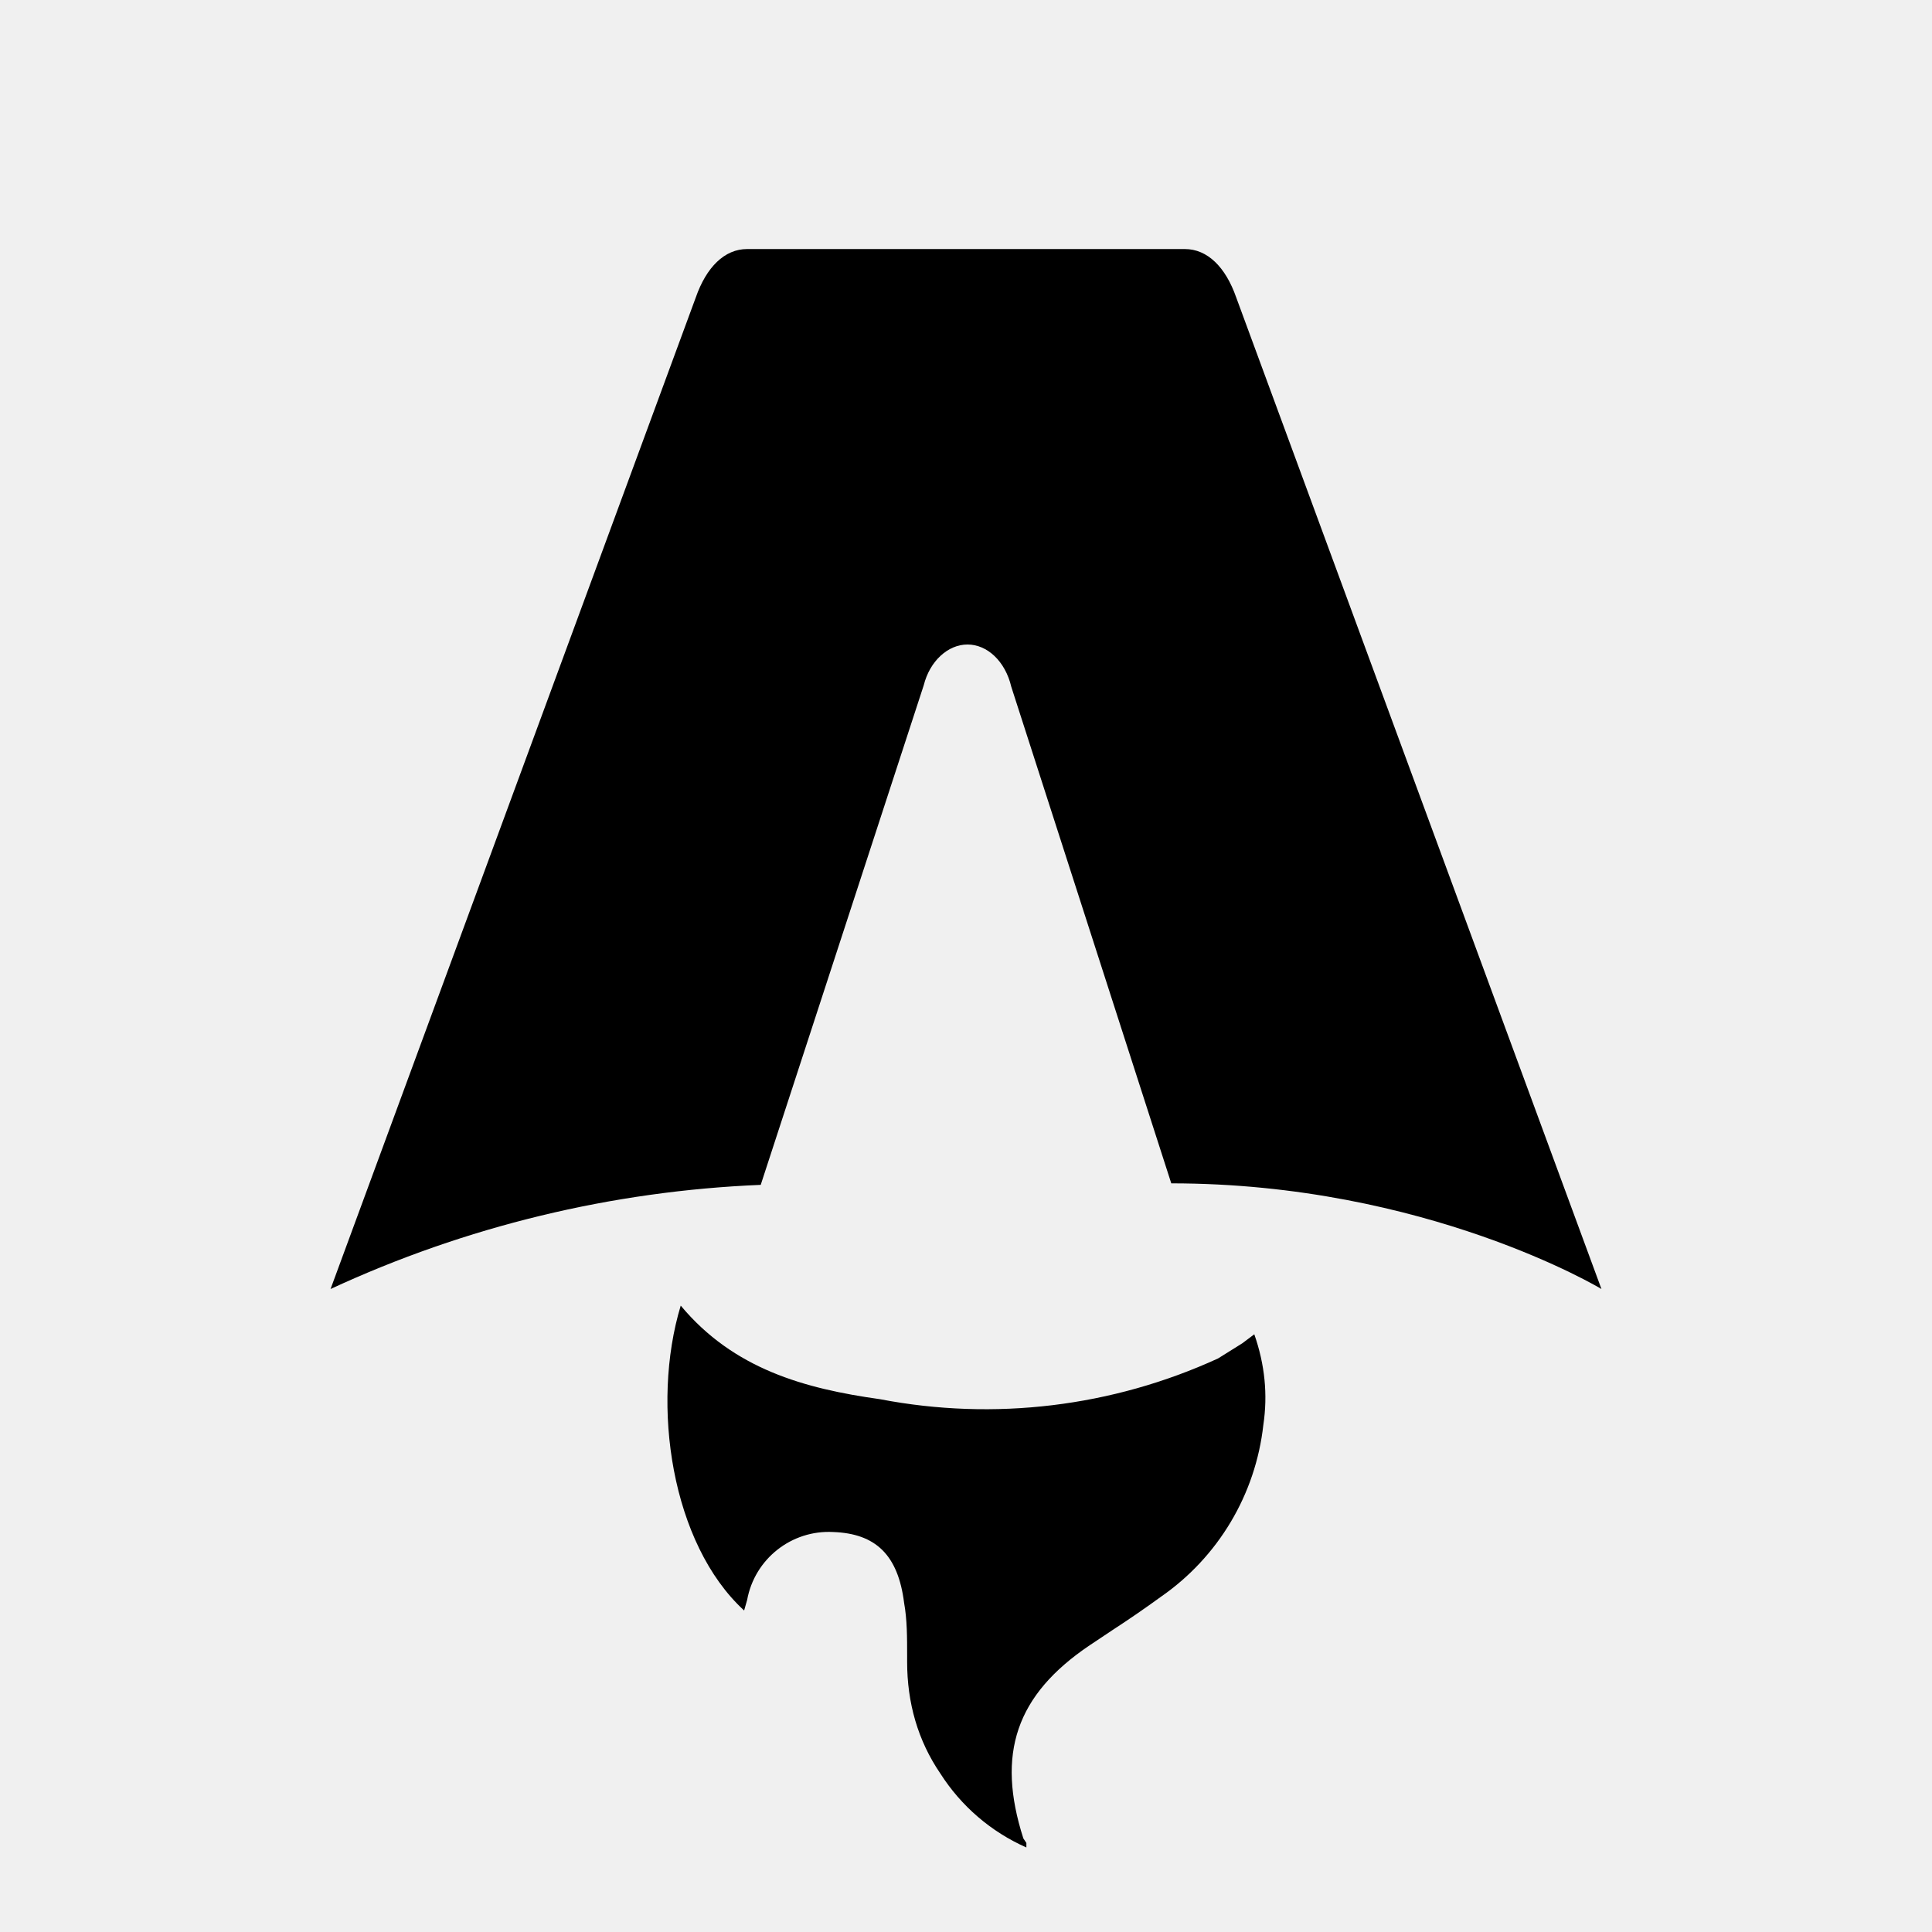
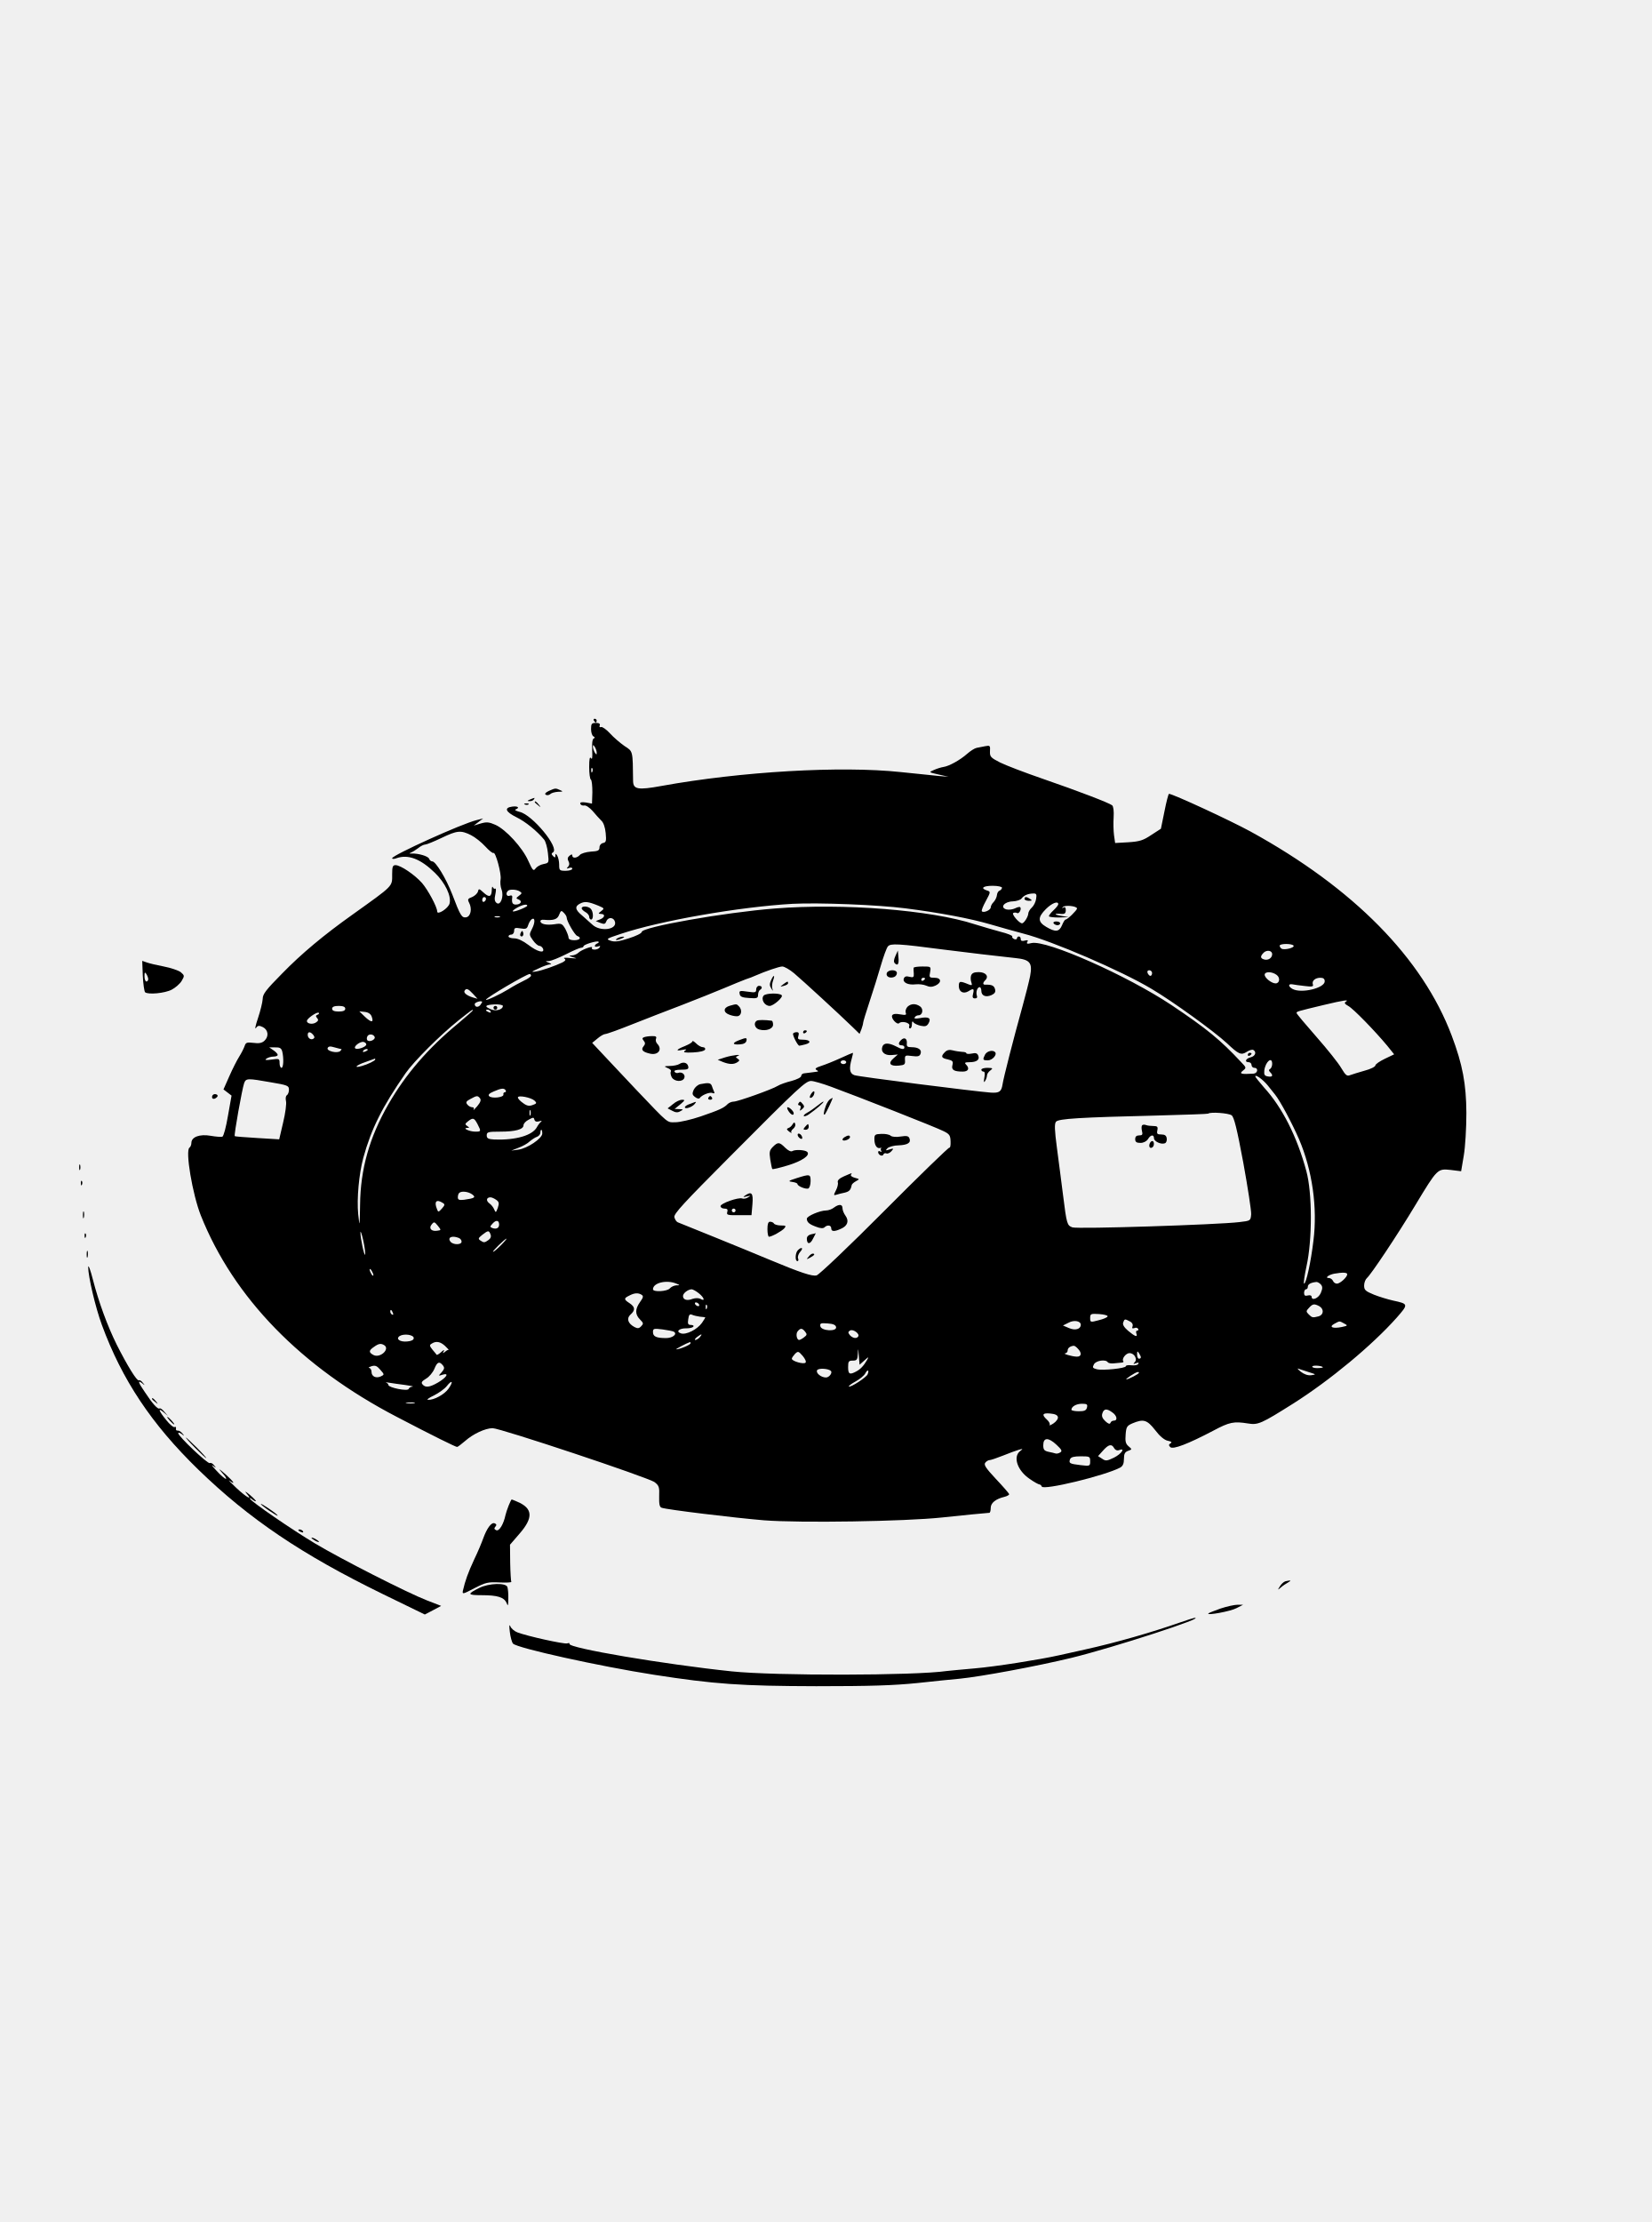
- <svg xmlns="http://www.w3.org/2000/svg" fill="none" viewBox="0 0 128 128">
-   <path d="M50.4 78.5a75.1 75.1 0 0 0-28.5 6.9l24.2-65.7c.7-2 1.9-3.2 3.4-3.2h29c1.5 0 2.7 1.2 3.4 3.2l24.2 65.7s-11.6-7-28.5-7L67 45.5c-.4-1.7-1.6-2.8-2.9-2.8-1.3 0-2.5 1.1-2.9 2.7L50.4 78.5Zm-1.1 28.2Zm-4.2-20.2c-2 6.6-.6 15.8 4.2 20.2a17.5 17.5 0 0 1 .2-.7 5.5 5.5 0 0 1 5.7-4.5c2.8.1 4.3 1.5 4.7 4.7.2 1.1.2 2.3.2 3.5v.4c0 2.7.7 5.2 2.2 7.4a13 13 0 0 0 5.7 4.9v-.3l-.2-.3c-1.8-5.6-.5-9.5 4.4-12.8l1.5-1a73 73 0 0 0 3.2-2.2 16 16 0 0 0 6.8-11.4c.3-2 .1-4-.6-6l-.8.6-1.6 1a37 37 0 0 1-22.4 2.7c-5-.7-9.7-2-13.2-6.2Z" />
-   <style>
-         path { fill: #000; }
-         @media (prefers-color-scheme: dark) {
-             path { fill: #FFF; }
-         }
-     </style>
+ <svg xmlns="http://www.w3.org/2000/svg" version="1.0" width="880pt" height="1184pt" viewBox="0 0 880 1184" preserveAspectRatio="xMidYMid meet">
+   <g transform="translate(0,1184) scale(0.1,-0.1)" fill="#000000" stroke="none">
+     <path d="M3165 8000 c3 -5 8 -10 11 -10 2 0 4 5 4 10 0 6 -5 10 -11 10 -5 0 -7 -4 -4 -10z" />
+     <path d="M3150 7955 c0 -19 6 -36 13 -39 8 -4 9 -8 1 -11 -7 -4 -10 -27 -8 -63 2 -38 0 -52 -6 -42 -7 10 -10 -4 -10 -47 0 -34 4 -64 9 -67 5 -3 8 -33 8 -67 l-2 -61 -33 6 c-23 3 -32 1 -29 -7 2 -7 12 -11 21 -9 9 2 29 -12 44 -29 15 -18 36 -41 46 -51 12 -10 21 -36 24 -67 4 -42 2 -50 -14 -53 -11 -2 -19 -12 -19 -23 0 -17 -8 -21 -47 -23 -25 -2 -52 -10 -58 -18 -15 -17 -40 -19 -40 -3 0 8 -4 8 -15 -1 -10 -8 -12 -17 -5 -30 6 -11 5 -21 -3 -29 -9 -10 -8 -11 6 -6 10 4 17 2 17 -4 0 -6 -16 -11 -35 -11 -33 0 -35 2 -35 33 0 17 -5 39 -10 47 -8 13 -10 13 -10 1 0 -12 -3 -12 -12 -3 -10 10 -10 15 -1 20 37 23 -110 201 -178 216 -19 5 -28 10 -21 13 24 9 12 19 -18 15 -45 -6 -36 -28 23 -57 47 -23 108 -72 147 -119 8 -10 17 -42 20 -71 6 -53 6 -53 -23 -59 -17 -3 -36 -14 -43 -24 -11 -15 -15 -11 -39 42 -31 70 -119 166 -175 191 -34 15 -47 16 -78 7 l-37 -11 25 19 25 19 -35 -9 c-79 -19 -449 -187 -450 -203 0 -5 10 -5 23 0 62 22 128 -3 205 -78 55 -54 88 -123 78 -163 -6 -26 -66 -64 -66 -43 0 24 -49 115 -81 152 -39 44 -114 95 -141 95 -15 0 -18 -8 -18 -48 0 -68 10 -57 -212 -216 -152 -108 -272 -208 -375 -314 -86 -87 -103 -109 -103 -135 -1 -18 -12 -63 -25 -102 -13 -38 -18 -62 -11 -53 10 14 16 15 37 5 29 -15 33 -50 8 -73 -13 -12 -30 -15 -58 -11 -35 4 -41 2 -47 -16 -4 -12 -17 -38 -29 -57 -12 -19 -36 -66 -53 -105 l-31 -70 21 -16 22 -17 -19 -107 c-10 -60 -23 -109 -30 -112 -7 -2 -35 0 -63 5 -57 10 -102 -6 -102 -38 0 -10 -5 -22 -10 -25 -24 -15 16 -249 60 -361 175 -439 535 -809 1045 -1074 193 -101 313 -160 321 -160 4 0 22 14 42 31 44 39 107 68 147 69 41 0 831 -263 864 -288 23 -18 26 -26 24 -75 -1 -42 2 -57 13 -61 26 -10 389 -54 546 -67 192 -15 752 -6 948 15 121 13 216 22 253 25 4 1 7 12 7 26 0 27 27 48 73 59 16 4 27 11 25 15 -2 5 -33 41 -71 81 -54 58 -65 75 -56 86 6 8 17 14 24 14 6 0 38 11 71 24 32 13 70 27 84 31 23 6 23 6 7 -7 -40 -30 -15 -104 50 -148 24 -17 48 -30 53 -30 4 0 10 -5 12 -11 7 -22 337 58 418 101 14 8 20 21 20 46 0 27 5 37 22 43 22 8 22 8 2 25 -15 13 -18 26 -15 62 3 41 7 47 37 60 58 24 77 19 120 -36 24 -32 49 -53 67 -57 20 -4 25 -8 15 -14 -10 -6 -10 -11 -1 -20 14 -14 95 17 230 88 86 46 109 50 184 38 54 -9 71 -1 241 106 196 124 420 310 551 457 64 73 64 74 -19 92 -27 6 -73 20 -101 31 -46 19 -53 25 -53 49 0 15 7 33 15 40 22 19 161 227 259 390 117 194 117 193 187 186 l56 -7 14 83 c8 46 14 148 14 228 -1 154 -20 257 -78 411 -156 414 -524 787 -1072 1088 -110 60 -415 201 -435 201 -3 0 -14 -42 -24 -93 l-19 -93 -51 -33 c-43 -29 -62 -35 -122 -39 l-71 -4 -6 42 c-3 23 -4 66 -2 95 2 33 -1 58 -8 64 -17 13 -175 74 -372 142 -93 32 -195 71 -225 86 -51 26 -55 31 -54 60 2 30 0 32 -25 27 -14 -3 -35 -7 -46 -9 -11 -2 -34 -17 -51 -32 -36 -32 -96 -66 -127 -70 -12 -2 -35 -9 -50 -16 -28 -12 -28 -12 25 -24 l53 -12 -50 4 c-27 3 -120 12 -205 21 -318 34 -851 3 -1275 -74 -126 -23 -150 -18 -151 26 -2 165 0 157 -46 187 -23 16 -58 46 -77 67 -19 21 -41 36 -47 34 -8 -3 -11 1 -8 8 4 9 -3 14 -20 14 -23 0 -26 -5 -26 -33z m30 -125 c0 -13 -1 -13 -10 0 -5 8 -10 22 -10 30 0 13 1 13 10 0 5 -8 10 -22 10 -30z m-23 -102 c-3 -8 -6 -5 -6 6 -1 11 2 17 5 13 3 -3 4 -12 1 -19z m-647 -338 c22 -11 56 -38 76 -60 20 -22 40 -38 44 -35 11 7 43 -111 38 -140 -3 -15 -1 -40 5 -55 14 -37 -6 -89 -27 -71 -10 8 -12 21 -6 46 4 19 4 33 0 30 -5 -3 -11 1 -13 7 -3 7 -6 1 -6 -14 -1 -37 -14 -42 -44 -14 -24 22 -26 22 -30 5 -3 -10 -17 -23 -31 -29 -23 -8 -25 -13 -16 -30 17 -32 9 -74 -16 -78 -23 -3 -30 7 -74 123 -33 85 -88 175 -106 175 -7 0 -14 6 -17 14 -5 14 -57 29 -92 28 -14 -1 -16 0 -5 5 8 3 26 14 39 24 13 11 30 19 38 19 7 0 46 16 86 35 83 40 103 42 157 15z m2830 -280 c0 -6 -6 -13 -13 -16 -7 -2 -13 -13 -14 -24 -1 -11 -9 -27 -17 -36 -9 -8 -16 -22 -16 -29 0 -14 -37 -31 -47 -21 -4 3 6 28 21 55 26 48 26 50 6 56 -37 12 -21 25 30 25 28 0 50 -5 50 -10z m-2570 -20 c13 -8 12 -11 -4 -23 -17 -13 -17 -14 -2 -20 22 -9 11 -27 -15 -27 -18 0 -23 10 -19 39 1 9 -4 12 -14 8 -16 -6 -23 13 -9 26 9 10 46 8 63 -3z m2752 -39 c-2 -17 -13 -38 -23 -47 -10 -9 -19 -24 -19 -33 -1 -17 -23 -51 -33 -51 -15 0 -57 49 -47 55 5 3 15 3 20 0 11 -7 26 22 17 31 -3 3 -15 0 -27 -6 -12 -6 -33 -9 -46 -6 -37 10 -12 42 34 43 20 1 41 8 46 15 13 17 33 26 62 27 17 1 20 -4 16 -28z m-2932 0 c0 -6 -4 -13 -10 -16 -5 -3 -10 1 -10 9 0 9 5 16 10 16 6 0 10 -4 10 -9z m599 -37 c33 -14 33 -15 15 -29 -17 -13 -17 -14 -1 -15 24 0 21 -19 -5 -29 l-23 -9 25 -10 c21 -8 26 -6 32 10 10 24 41 20 46 -6 8 -41 -81 -51 -121 -13 -13 12 -38 34 -55 49 -38 31 -40 49 -9 64 24 12 42 10 96 -12z m1636 -14 c187 -24 345 -54 455 -86 47 -14 126 -36 175 -49 152 -39 519 -197 680 -293 114 -67 336 -228 404 -291 62 -59 76 -65 105 -46 14 9 30 14 36 10 18 -11 10 -33 -15 -39 -27 -7 -34 -26 -10 -26 8 0 15 -7 15 -15 0 -8 7 -15 15 -15 23 0 18 -30 -5 -31 -65 -4 -78 -1 -56 16 19 15 19 16 -10 46 -110 118 -182 177 -370 303 -237 158 -666 348 -746 331 -23 -6 -29 -4 -23 6 6 9 2 11 -13 7 -15 -4 -22 -2 -22 8 0 8 -4 14 -10 14 -5 0 -10 -4 -10 -10 0 -5 -7 -7 -15 -4 -8 4 -13 10 -10 14 3 4 -26 16 -63 25 -37 10 -98 28 -137 40 -233 76 -700 113 -1066 84 -268 -21 -709 -99 -709 -125 0 -7 -31 -22 -69 -34 -52 -17 -75 -20 -96 -13 -27 9 -24 11 51 36 211 71 636 145 919 161 139 7 453 -5 600 -24z m815 22 c0 -5 -11 -19 -25 -32 -14 -13 -25 -27 -25 -32 0 -4 24 -7 53 -7 l52 2 -40 7 c-40 7 -39 14 3 10 16 -1 22 4 22 20 0 14 -4 19 -12 14 -9 -5 -10 -4 -3 3 11 12 75 5 75 -8 0 -9 -51 -59 -61 -59 -4 0 -12 -13 -19 -30 -15 -36 -35 -38 -84 -9 -46 27 -46 51 -2 95 32 32 66 45 66 26z m-2830 -8 c0 -7 -71 -36 -77 -30 -3 2 8 11 24 20 29 16 53 20 53 10z m210 -63 c0 -19 43 -93 56 -98 25 -9 15 -23 -16 -23 -19 0 -30 5 -30 14 0 8 -8 28 -17 46 -17 29 -21 31 -59 25 -43 -6 -74 1 -74 17 0 5 8 8 18 7 52 -5 73 2 82 27 9 23 12 24 25 10 8 -8 15 -19 15 -25z m-357 2 c-7 -2 -19 -2 -25 0 -7 3 -2 5 12 5 14 0 19 -2 13 -5z m172 -63 c-15 -29 -15 -32 5 -60 12 -17 27 -30 35 -30 7 0 15 -7 19 -15 10 -27 -30 -17 -78 20 -29 22 -57 35 -76 35 -17 0 -30 5 -30 10 0 6 7 10 15 10 8 0 15 9 15 19 0 17 5 19 34 14 29 -5 35 -2 41 18 4 13 13 27 19 31 18 12 19 -18 1 -52z m348 -77 c-7 -3 -13 -9 -13 -14 0 -4 7 -5 17 -2 11 4 14 3 9 -5 -4 -7 -16 -12 -27 -12 -11 0 -18 4 -14 10 8 13 -57 -11 -73 -27 -7 -7 -23 -14 -35 -14 -17 -1 -16 -3 8 -10 24 -7 21 -7 -15 -4 -26 3 -40 2 -32 -3 9 -6 6 -11 -10 -20 -37 -18 -110 -44 -143 -49 -26 -4 -24 -1 14 16 24 12 51 21 60 22 12 0 12 2 -4 9 -20 8 -20 9 1 9 12 1 52 17 90 36 37 19 74 35 81 35 7 0 13 4 13 8 0 9 72 31 80 24 3 -3 -1 -7 -7 -9z m1847 -33 c143 -18 270 -33 381 -45 79 -8 92 -25 79 -96 -6 -30 -24 -101 -40 -159 -50 -180 -102 -384 -107 -418 -6 -39 -17 -47 -63 -44 -82 6 -707 85 -727 93 -25 9 -29 34 -14 87 5 17 8 32 6 32 -2 0 -32 -13 -67 -29 -35 -16 -80 -34 -102 -41 -28 -9 -35 -15 -25 -21 12 -7 11 -9 -1 -10 -8 -1 -22 -3 -30 -4 -8 -1 -23 -3 -32 -4 -10 0 -18 -7 -18 -14 0 -8 -23 -19 -52 -27 -29 -7 -62 -19 -73 -26 -28 -18 -213 -84 -235 -84 -10 0 -25 -6 -32 -13 -20 -21 -45 -32 -144 -66 -50 -17 -111 -31 -134 -31 -47 0 -31 -14 -211 175 -47 50 -118 126 -159 169 l-74 79 28 23 c15 13 34 24 41 24 8 0 72 23 142 51 71 28 191 75 268 104 77 30 178 70 225 90 47 20 99 41 115 47 17 5 39 14 50 19 55 24 128 49 144 49 11 0 39 -16 63 -36 44 -37 241 -218 311 -286 l38 -37 10 25 c5 14 9 29 9 34 0 5 15 55 34 112 19 57 46 143 60 192 14 48 31 95 38 103 14 17 54 15 298 -17z m1864 21 c7 -11 -49 -25 -64 -16 -5 3 -10 10 -10 16 0 12 67 12 74 0z m-114 -45 c0 -20 -20 -34 -41 -29 -23 6 -24 17 -4 37 17 16 45 11 45 -8z m-640 -101 c0 -8 -4 -15 -9 -15 -5 0 -11 7 -15 15 -3 9 0 15 9 15 8 0 15 -7 15 -15z m664 -10 c20 -15 16 -45 -6 -45 -21 0 -58 29 -58 46 0 18 39 18 64 -1z m-3974 -4 c0 -5 -17 -17 -37 -26 -21 -10 -58 -30 -83 -46 -44 -27 -120 -63 -120 -56 0 10 216 137 233 137 4 0 7 -4 7 -9z m4230 -30 c0 -36 -124 -66 -171 -41 -24 13 -25 29 -1 25 9 -2 39 -6 66 -9 38 -5 47 -3 43 8 -7 19 12 36 40 36 16 0 23 -6 23 -19z m-4539 -67 l24 -26 -25 7 c-32 10 -51 25 -44 36 9 15 19 11 45 -17z m39 -59 c-12 -15 -30 -12 -30 5 0 8 31 19 39 13 2 -1 -2 -9 -9 -18z m4612 17 c-9 -6 -5 -12 13 -22 27 -14 144 -135 208 -212 l37 -46 -50 -24 c-27 -13 -49 -28 -50 -35 0 -7 -26 -20 -57 -28 -32 -9 -67 -20 -78 -24 -17 -7 -24 0 -47 38 -14 25 -74 100 -132 166 -58 66 -106 123 -106 127 0 8 -1 8 145 43 109 26 138 30 117 17z m-4492 -22 c0 -20 -38 -30 -64 -18 -37 16 -32 23 19 26 25 1 45 -3 45 -8z m-840 -15 c0 -10 -11 -15 -35 -15 -24 0 -35 5 -35 15 0 10 11 15 35 15 24 0 35 -5 35 -15z m680 -9 c0 -2 -36 -34 -79 -70 -160 -132 -279 -270 -371 -430 -101 -176 -149 -346 -151 -535 -2 -121 -2 -123 -10 -51 -8 83 4 215 27 300 43 156 101 272 226 452 44 63 184 203 283 282 71 56 75 59 75 52z m95 -6 c3 -6 -1 -7 -9 -4 -18 7 -21 14 -7 14 6 0 13 -4 16 -10z m-923 -17 c-10 -4 -10 -8 -2 -18 9 -10 6 -16 -9 -25 -23 -12 -54 -1 -43 16 12 17 55 44 61 37 3 -3 0 -8 -7 -10z m289 -10 c12 -33 -2 -33 -36 -1 l-30 29 29 -3 c19 -2 32 -11 37 -25z m-312 -97 c8 -10 9 -16 1 -21 -13 -8 -30 3 -30 21 0 18 14 18 29 0z m328 -12 c4 -13 -24 -27 -37 -19 -5 3 -7 12 -3 21 6 17 34 15 40 -2z m-45 -39 c2 -13 -49 -31 -59 -21 -10 10 27 38 45 34 7 -2 14 -7 14 -13z m-133 -25 c3 0 0 -5 -5 -10 -15 -15 -74 -1 -68 15 4 10 14 11 37 4 18 -5 34 -9 36 -9z m-315 -12 c9 -36 7 -88 -4 -88 -5 0 -10 11 -10 25 0 24 -2 25 -42 19 -32 -4 -39 -3 -28 5 8 6 25 11 38 11 12 0 22 4 22 9 0 5 -10 16 -22 24 l-23 16 31 0 c25 1 33 -4 38 -21z m456 8 c0 -2 -7 -7 -16 -10 -8 -3 -12 -2 -9 4 6 10 25 14 25 6z m40 -51 c0 -7 -39 -26 -71 -35 -48 -14 -32 4 19 21 26 9 48 17 50 18 1 0 2 -1 2 -4z m2510 -15 c0 -5 -7 -10 -15 -10 -8 0 -15 5 -15 10 0 6 7 10 15 10 8 0 15 -4 15 -10z m2270 -9 c0 -11 -5 -23 -11 -27 -8 -4 -8 -9 0 -17 18 -18 13 -27 -11 -23 -19 3 -22 9 -20 32 6 47 42 77 42 35z m-25 -113 c14 -18 33 -41 40 -50 27 -33 91 -153 128 -238 71 -166 99 -365 77 -540 -14 -117 -39 -230 -50 -230 -4 0 2 42 13 93 31 140 31 390 -1 507 -49 182 -128 339 -226 446 -25 29 -46 55 -46 58 0 13 39 -15 65 -46z m-5312 15 c89 -15 97 -18 97 -39 0 -13 -5 -26 -11 -30 -6 -3 -8 -17 -5 -30 4 -14 -3 -65 -15 -115 l-21 -90 -116 7 c-65 4 -119 8 -121 10 -5 5 39 250 50 282 10 27 17 27 142 5z m2987 -24 c134 -49 562 -217 600 -237 30 -15 35 -22 36 -54 1 -21 -2 -35 -6 -33 -4 2 -160 -149 -346 -336 -186 -187 -349 -342 -362 -345 -23 -6 -82 13 -257 86 -55 23 -183 76 -285 117 -102 41 -191 77 -198 80 -7 3 -15 15 -18 27 -4 18 48 74 298 325 368 370 402 401 431 401 13 0 61 -14 107 -31z m-1735 -19 c3 -5 1 -10 -4 -10 -6 0 -10 -6 -8 -12 3 -16 -62 -23 -76 -9 -7 7 0 15 24 25 41 18 56 19 64 6z m-137 -42 c7 -10 3 -21 -15 -43 -14 -16 -22 -24 -19 -17 4 7 1 12 -7 12 -8 0 -20 6 -26 14 -10 12 -7 18 16 30 35 19 38 19 51 4z m291 -13 c13 -12 11 -16 -10 -23 -18 -7 -31 -5 -51 10 -16 11 -28 24 -28 30 0 14 71 0 89 -17z m-22 -77 c-3 -7 -5 -2 -5 12 0 14 2 19 5 13 2 -7 2 -19 0 -25z m3737 -1 c13 -10 28 -70 62 -252 24 -132 43 -256 42 -275 -3 -35 -3 -35 -63 -42 -115 -14 -864 -38 -890 -28 -28 11 -30 15 -50 175 -8 66 -23 177 -32 247 -13 98 -14 130 -5 141 14 16 125 23 542 33 146 4 267 8 269 10 11 10 109 3 125 -9z m-3691 -32 c12 4 17 3 11 -2 -6 -4 -16 -17 -22 -28 -23 -45 -113 -71 -227 -67 -33 2 -41 6 -41 22 0 18 7 20 72 20 81 0 124 12 124 34 0 9 12 22 28 30 24 13 27 13 30 0 3 -10 11 -13 25 -9z m-328 -15 c20 -39 19 -40 -12 -40 -31 0 -71 19 -43 20 13 0 13 1 0 10 -13 9 -12 12 4 25 27 21 33 19 51 -15z m345 -50 c0 -26 -80 -80 -128 -86 l-37 -5 38 15 c22 8 49 23 60 34 12 10 30 22 40 25 9 4 17 13 17 22 0 8 2 15 5 15 3 0 5 -9 5 -20z m-374 -324 c22 -16 14 -21 -43 -29 -26 -3 -33 0 -33 13 0 9 3 20 7 23 11 12 48 8 69 -7z m128 -29 c16 -11 17 -19 9 -43 -10 -27 -11 -27 -19 -9 -4 11 -16 26 -26 33 -19 14 -16 32 6 32 7 0 20 -6 30 -13z m-284 -17 c12 -7 11 -12 -5 -30 -18 -20 -20 -20 -26 -3 -17 41 -3 55 31 33z m300 -115 c0 -19 -15 -26 -35 -19 -15 6 -15 8 1 25 18 20 34 17 34 -6z m-330 -33 c-31 -5 -47 13 -29 34 12 15 15 14 32 -7 19 -24 19 -24 -3 -27z m-384 -127 c-4 -13 -26 89 -25 118 0 12 7 -7 15 -43 8 -36 12 -69 10 -75z m668 108 c5 -11 1 -22 -10 -30 -21 -15 -25 -16 -44 -3 -13 9 -11 13 10 30 31 24 36 25 44 3z m-170 -19 c9 -3 16 -12 16 -20 0 -18 -44 -18 -59 -1 -18 23 7 35 43 21z m226 -39 c-19 -19 -37 -35 -42 -35 -8 0 63 69 71 70 3 0 -10 -16 -29 -35z m-680 -160 c0 -5 -5 -3 -10 5 -5 8 -10 20 -10 25 0 6 5 3 10 -5 5 -8 10 -19 10 -25z m5190 5 c0 -15 -38 -50 -55 -50 -9 0 -18 7 -21 15 -4 8 -13 15 -22 15 -23 0 -2 17 28 23 46 8 70 7 70 -3z m-3575 -50 c20 -8 19 -9 -1 -9 -12 -1 -27 -8 -34 -16 -14 -17 -90 -21 -90 -5 0 35 74 52 125 30z m3435 -5 c9 -11 9 -21 -1 -45 -13 -29 -49 -43 -49 -19 0 6 -9 9 -20 6 -15 -4 -20 0 -20 14 0 10 5 19 10 19 6 0 10 6 10 14 0 13 16 22 46 25 6 0 17 -6 24 -14z m-3316 -46 c29 -23 36 -46 9 -30 -11 5 -26 5 -42 0 -29 -12 -51 -5 -51 15 0 15 26 35 46 36 6 0 23 -9 38 -21z m-305 -8 c11 -7 10 -14 -8 -39 -27 -38 -27 -66 0 -93 19 -19 19 -23 6 -36 -11 -12 -19 -13 -36 -4 -35 19 -43 46 -21 66 27 24 25 41 -5 61 -31 20 -31 26 -2 40 28 15 48 16 66 5z m306 -51 c3 -5 2 -10 -4 -10 -5 0 -13 5 -16 10 -3 6 -2 10 4 10 5 0 13 -4 16 -10z m42 -22 c-3 -8 -6 -5 -6 6 -1 11 2 17 5 13 3 -3 4 -12 1 -19z m3264 12 c26 -15 24 -46 -3 -54 -32 -8 -35 -8 -53 10 -15 15 -15 18 1 35 20 22 28 23 55 9z m-4937 -36 c3 -8 2 -12 -4 -9 -6 3 -10 10 -10 16 0 14 7 11 14 -7z m1636 -20 c14 -1 26 -3 28 -3 2 -1 -6 -14 -17 -30 -25 -35 -84 -65 -112 -56 -30 10 -8 28 30 27 17 0 33 4 36 9 4 5 -2 9 -13 9 -15 0 -18 6 -14 31 3 23 8 29 21 23 9 -4 27 -8 41 -10z m2173 2 c-1 -6 -23 -15 -48 -21 -44 -12 -45 -11 -45 12 0 22 3 24 48 21 26 -2 46 -7 45 -12z m-143 -45 c0 -23 -29 -32 -62 -18 l-33 14 30 15 c29 16 65 9 65 -11z m261 18 c13 -6 18 -17 15 -26 -4 -11 -2 -13 9 -10 8 4 17 2 20 -3 4 -6 2 -10 -4 -10 -6 0 -8 -7 -5 -15 9 -23 -7 -17 -44 14 -22 19 -30 33 -26 44 7 20 9 20 35 6z m1142 -11 c21 -11 21 -12 -12 -19 -48 -10 -71 0 -40 17 30 16 26 16 52 2z m-2707 -20 c3 -25 -79 -20 -84 5 -3 16 2 18 39 15 30 -2 43 -8 45 -20z m-865 -24 c21 -12 -6 -34 -41 -34 -52 0 -70 8 -70 32 0 19 4 20 52 14 28 -4 55 -9 59 -12z m700 0 c11 -14 10 -18 -6 -30 -10 -8 -22 -14 -26 -14 -13 0 -19 33 -8 46 15 18 24 18 40 -2z m283 -25 c-8 -14 -30 -10 -45 7 -10 13 -10 17 1 24 16 10 53 -17 44 -31z m-2369 -9 c0 -10 -12 -16 -34 -18 -39 -4 -64 13 -41 29 23 14 75 7 75 -11z m1525 5 c-7 -8 -18 -15 -24 -15 -6 0 -2 7 8 15 25 19 32 19 16 0z m-1358 -47 c13 -13 22 -22 19 -21 -2 2 -11 -3 -19 -10 -13 -10 -14 -9 -7 3 5 9 0 8 -13 -4 -12 -11 -23 -17 -25 -15 -1 2 -11 14 -22 27 -16 20 -17 25 -5 32 24 16 47 11 72 -12z m1308 14 c0 -8 -58 -32 -76 -32 -7 0 55 33 74 39 1 1 2 -3 2 -7z m-1632 -10 c32 -21 -23 -71 -58 -52 -26 14 -25 24 3 43 25 18 37 20 55 9z m3696 -18 c23 -23 20 -44 -6 -43 -27 1 -79 17 -60 18 6 1 12 7 12 15 0 13 13 23 32 25 4 1 14 -6 22 -15z m-1137 -63 c22 20 24 21 15 4 -19 -33 -36 -51 -59 -63 -35 -19 -43 -14 -43 23 0 31 3 35 25 35 22 0 25 5 27 38 1 31 2 30 5 -12 l4 -48 26 23z m-314 -12 c-10 -10 -73 8 -73 21 0 5 8 16 17 26 16 15 18 15 41 -11 13 -16 20 -31 15 -36z m1787 29 c0 -5 -4 -8 -10 -8 -5 0 -10 10 -10 23 0 18 2 19 10 7 5 -8 10 -18 10 -22z m-31 4 c7 -13 6 -23 -2 -31 -9 -10 -8 -11 7 -5 13 5 17 4 12 -4 -3 -6 -20 -9 -36 -7 -17 2 -30 0 -30 -5 0 -11 -123 -24 -155 -16 -22 6 -24 9 -15 26 11 21 64 28 74 11 3 -4 16 -7 28 -6 13 1 32 3 42 4 11 0 16 4 13 7 -11 12 13 44 33 44 11 0 24 -8 29 -18z m-3689 -47 c10 -13 9 -19 -6 -37 -19 -20 -19 -21 5 -13 37 11 21 -15 -25 -42 -45 -26 -67 -28 -82 -10 -9 10 -4 17 19 31 16 9 36 33 44 52 15 37 26 42 45 19z m-330 -59 c-26 -12 -50 -1 -50 24 0 11 -6 20 -12 21 -7 1 -2 4 12 9 20 6 29 2 47 -19 22 -25 22 -26 3 -35z m5020 48 c0 -2 -14 -4 -31 -4 -16 0 -28 4 -25 9 5 8 56 3 56 -5z m-2622 -19 c10 -10 -9 -35 -26 -35 -27 0 -56 25 -47 39 7 12 60 9 73 -4z m2552 -8 c35 -11 35 -11 7 -15 -17 -2 -37 5 -55 19 -19 16 -21 20 -7 14 11 -4 36 -12 55 -18z m-2356 -10 c-6 -16 -92 -72 -100 -65 -2 3 14 15 36 27 22 12 45 31 51 42 12 24 23 20 13 -4z m1446 8 c0 -6 -56 -35 -67 -35 -9 0 48 38 60 39 4 1 7 -1 7 -4z m-3910 -65 c30 -4 48 -8 38 -9 -9 0 -18 -6 -20 -12 -5 -14 -108 7 -108 21 0 5 -6 10 -12 13 -7 2 1 2 17 -1 17 -3 55 -8 85 -12z m230 -20 c-21 -30 -77 -61 -109 -59 -9 0 5 11 31 23 26 13 57 35 69 50 29 37 37 25 9 -14z m-182 -77 c-10 -2 -28 -2 -40 0 -13 2 -5 4 17 4 22 1 32 -1 23 -4z m3585 -23 c-4 -16 -14 -20 -44 -20 -22 0 -39 4 -39 8 0 17 26 32 56 32 27 0 31 -3 27 -20z m135 -26 c25 -17 30 -44 8 -44 -8 0 -16 -5 -18 -12 -3 -8 -12 -5 -27 9 -16 15 -21 27 -16 42 8 25 23 27 53 5z m-290 -25 c2 -9 -9 -24 -24 -34 -14 -9 -24 -13 -20 -7 3 5 -3 17 -14 27 -30 27 -24 37 17 33 25 -2 39 -8 41 -19z m13 -188 c-8 -5 -19 -8 -25 -6 -6 2 -23 6 -38 9 -23 5 -28 12 -28 35 0 42 27 43 70 3 28 -26 32 -34 21 -41z m287 22 c6 -10 16 -14 26 -10 36 14 13 -20 -27 -40 -37 -18 -45 -19 -63 -6 l-22 14 26 29 c30 34 47 38 60 13z m-128 -69 c0 -26 -1 -27 -51 -21 -59 7 -64 10 -56 32 5 11 21 15 57 15 47 0 50 -1 50 -26z" />
+     <path d="M5460 7050 c0 -5 10 -10 23 -10 18 0 19 2 7 10 -19 13 -30 13 -30 0z" />
+     <path d="M3100 7000 c0 -5 9 -14 20 -20 11 -6 20 -17 20 -25 0 -8 5 -15 10 -15 14 0 13 43 -2 58 -14 14 -48 16 -48 2z" />
+     <path d="M3290 6840 c-18 -12 -2 -12 25 0 13 6 15 9 5 9 -8 0 -22 -4 -30 -9z" />
+     <path d="M6650 6219 c0 -5 5 -7 10 -4 6 3 10 8 10 11 0 2 -4 4 -10 4 -5 0 -10 -5 -10 -11z" />
+     <path d="M5615 6920 c3 -5 13 -10 21 -10 8 0 14 5 14 10 0 6 -9 10 -21 10 -11 0 -17 -4 -14 -10z" />
+     <path d="M2776 6871 c-4 -7 -5 -15 -2 -18 9 -9 19 4 14 18 -4 11 -6 11 -12 0z" />
+     <path d="M4772 6746 c-9 -20 -10 -32 -3 -39 16 -16 23 -3 19 34 l-3 34 -13 -29z" />
+     <path d="M4869 6683 c-1 -5 0 -18 1 -31 1 -19 -2 -22 -23 -17 -17 5 -26 2 -30 -9 -8 -21 22 -36 63 -31 17 2 43 -1 56 -7 18 -8 31 -8 49 0 35 16 33 42 -5 42 -27 0 -29 2 -23 30 5 30 5 30 -41 30 -25 0 -46 -3 -47 -7z m61 -57 c0 -3 -4 -8 -10 -11 -5 -3 -10 -1 -10 4 0 6 5 11 10 11 6 0 10 -2 10 -4z" />
+     <path d="M4726 6655 c-6 -18 16 -30 39 -21 8 3 15 12 15 21 0 20 -46 20 -54 0z" />
+     <path d="M5175 6641 c-3 -10 -2 -26 2 -36 5 -15 3 -17 -13 -11 -48 20 -54 19 -54 -8 0 -31 24 -44 51 -28 27 17 32 15 25 -13 -5 -19 -2 -25 10 -25 10 0 14 5 10 15 -6 18 2 45 15 45 5 0 9 -9 9 -20 0 -26 24 -36 55 -22 17 8 22 17 18 31 -5 19 -17 25 -50 24 -16 -1 -17 9 -2 24 21 21 2 43 -35 43 -25 0 -36 -5 -41 -19z" />
+     <path d="M4109 6616 c-8 -18 -8 -29 1 -42 10 -17 11 -17 6 -1 -3 9 -1 28 4 42 12 32 3 33 -11 1z" />
+     <path d="M4174 6595 c-18 -14 -18 -14 4 -8 12 3 22 9 22 14 0 12 -3 11 -26 -6z" />
+     <path d="M4030 6568 c0 -17 -5 -18 -46 -12 -41 6 -46 5 -42 -12 2 -15 14 -20 51 -22 41 -3 47 -1 47 17 0 11 5 23 10 26 15 9 12 22 -5 22 -8 0 -15 -9 -15 -19z" />
+     <path d="M4070 6535 c-16 -19 4 -55 32 -55 20 0 74 47 64 57 -12 13 -85 11 -96 -2z" />
+     <path d="M3890 6481 c-37 -10 -37 -37 0 -49 17 -6 37 -9 45 -6 18 7 20 35 3 52 -13 13 -12 13 -48 3z" />
+     <path d="M4836 6475 c-8 -9 -12 -23 -9 -31 5 -13 0 -14 -30 -9 -22 4 -37 3 -42 -5 -9 -15 26 -53 37 -42 14 14 60 2 54 -14 -3 -8 -1 -14 4 -14 6 0 10 10 10 23 0 14 3 18 8 10 4 -7 22 -15 39 -19 25 -5 33 -2 42 14 15 27 0 36 -46 27 -24 -4 -33 -3 -28 4 3 6 12 11 20 11 22 0 28 33 9 47 -24 17 -49 16 -68 -2z" />
+     <path d="M4033 6401 c-19 -12 -10 -41 14 -47 37 -10 73 4 73 26 0 11 -3 20 -7 21 -37 5 -72 5 -80 0z" />
+     <path d="M4280 6339 c0 -5 5 -7 10 -4 6 3 10 8 10 11 0 2 -4 4 -10 4 -5 0 -10 -5 -10 -11z" />
+     <path d="M4227 6333 c-5 -8 25 -66 33 -65 3 0 17 3 32 7 35 9 26 25 -13 25 -26 0 -29 3 -24 20 4 14 2 20 -9 20 -8 0 -17 -3 -19 -7z" />
+     <path d="M3432 6313 c-10 -4 -10 -8 -1 -19 9 -11 8 -18 -1 -29 -16 -19 -5 -31 37 -40 42 -8 64 24 36 53 -7 7 -10 19 -7 27 5 11 -1 15 -22 14 -16 0 -35 -3 -42 -6z" />
+     <path d="M3938 6297 c-38 -15 -35 -25 5 -22 20 1 33 8 35 19 4 18 -1 18 -40 3z" />
+     <path d="M4802 6298 c-16 -16 -15 -28 3 -28 8 0 15 -4 15 -10 0 -14 -13 -13 -46 5 -38 19 -63 19 -71 -1 -11 -28 11 -49 48 -46 l34 3 -24 -21 c-30 -26 -17 -43 30 -38 30 3 34 6 32 29 -1 26 0 27 38 22 30 -4 40 -2 45 12 8 21 -11 35 -48 35 -22 0 -27 4 -25 21 2 26 -14 34 -31 17z" />
+     <path d="M3690 6291 c0 -5 -18 -16 -40 -25 -46 -18 -53 -29 -12 -20 21 4 24 3 12 -5 -11 -9 -1 -11 44 -9 37 2 61 8 64 16 2 6 -3 12 -12 12 -9 0 -25 9 -36 20 -11 11 -20 16 -20 11z" />
+     <path d="M5036 6234 c-23 -23 -20 -32 15 -39 26 -6 30 -11 25 -30 -7 -26 8 -35 55 -35 30 0 38 17 17 38 -9 9 -5 12 18 12 39 0 56 13 48 34 -5 14 -14 17 -35 12 -16 -3 -29 -2 -29 2 0 4 -10 7 -22 7 -13 1 -35 4 -50 8 -18 5 -31 2 -42 -9z" />
+     <path d="M5250 6221 c-14 -28 -13 -31 15 -31 24 0 51 31 38 44 -13 13 -43 5 -53 -13z" />
+     <path d="M3865 6206 l-40 -13 28 -12 c34 -13 57 -14 77 -1 12 8 13 11 1 19 -11 7 -11 9 0 14 29 11 -27 5 -66 -7z" />
+     <path d="M3620 6170 c-8 -5 -31 -10 -50 -10 -32 -1 -33 -2 -12 -11 13 -5 21 -13 17 -19 -3 -5 -1 -19 5 -30 13 -24 58 -27 67 -4 7 18 -13 35 -33 27 -6 -2 -15 0 -19 6 -4 7 8 11 35 11 34 0 41 3 38 17 -4 21 -27 27 -48 13z" />
+     <path d="M5230 6140 c0 -5 5 -10 11 -10 8 0 9 -11 5 -32 -4 -24 -3 -29 4 -18 5 8 10 21 10 29 0 8 8 20 18 27 15 12 14 13 -15 14 -18 0 -33 -4 -33 -10z" />
+     <path d="M3732 6063 c-13 -3 -28 -16 -35 -30 -9 -21 -8 -27 8 -39 10 -8 21 -10 24 -5 11 16 53 33 68 27 9 -4 13 -2 9 6 -3 7 -9 21 -12 31 -6 17 -17 19 -62 10z" />
+     <path d="M3775 5990 c-3 -5 1 -10 10 -10 9 0 13 5 10 10 -3 6 -8 10 -10 10 -2 0 -7 -4 -10 -10z" />
+     <path d="M3587 5957 l-29 -23 25 -13 c18 -10 30 -10 43 -2 17 9 17 10 -6 11 l-25 1 30 24 c26 22 27 25 10 25 -11 0 -33 -10 -48 -23z" />
+     <path d="M3678 5958 c-16 -5 -28 -13 -28 -18 0 -12 37 0 51 16 13 16 13 16 -23 2z" />
+     <path d="M2630 6470 c0 -5 5 -10 10 -10 6 0 10 5 10 10 0 6 -4 10 -10 10 -5 0 -10 -4 -10 -10z" />
+     <path d="M4322 6010 c-8 -13 -8 -20 -2 -20 6 0 13 7 17 15 9 24 -1 27 -15 5z" />
+     <path d="M4423 5982 c-6 -4 -17 -20 -22 -35 -12 -32 -14 -54 -4 -44 6 7 44 87 40 87 -1 0 -7 -4 -14 -8z" />
+     <path d="M4255 5960 c-3 -5 -1 -10 5 -10 7 0 9 -7 6 -16 -5 -14 -4 -15 9 -4 12 10 13 16 4 26 -14 17 -16 17 -24 4z" />
+     <path d="M4353 5946 c-15 -12 -39 -29 -51 -35 -13 -7 -21 -15 -18 -18 3 -3 16 1 28 10 36 25 84 66 76 67 -3 0 -19 -11 -35 -24z" />
+     <path d="M4202 5920 c13 -20 28 -27 28 -12 0 10 -22 32 -32 32 -5 0 -3 -9 4 -20z" />
+     <path d="M4224 5849 c-5 -9 -15 -18 -23 -20 -10 -4 -9 -8 5 -19 11 -8 16 -10 12 -6 -4 5 0 14 9 21 8 6 14 18 11 26 -4 11 -6 10 -14 -2z" />
+     <path d="M4290 5835 c-10 -12 -10 -15 4 -15 9 0 16 7 16 15 0 8 -2 15 -4 15 -2 0 -9 -7 -16 -15z" />
+     <path d="M4252 5788 c2 -6 10 -14 16 -16 7 -2 10 2 6 12 -7 18 -28 22 -22 4z" />
+     <path d="M4660 5771 c0 -33 13 -53 31 -48 8 2 11 2 6 0 -4 -3 -4 -10 -1 -15 4 -7 2 -8 -4 -4 -7 4 -12 3 -12 -3 0 -15 23 -26 28 -13 2 6 9 9 16 6 7 -3 19 3 27 12 13 15 12 16 -11 9 -21 -7 -22 -6 -10 7 8 7 35 15 59 15 49 2 67 14 58 37 -5 13 -15 15 -47 10 -24 -4 -45 -2 -53 4 -7 7 -30 11 -50 10 -33 -1 -37 -4 -37 -27z" />
+     <path d="M4500 5780 c-8 -5 -12 -12 -9 -15 8 -8 39 5 39 16 0 11 -11 11 -30 -1z" />
+     <path d="M4119 5729 c-18 -18 -20 -28 -14 -67 4 -26 9 -49 11 -51 2 -3 39 6 82 19 76 23 122 54 104 72 -11 11 -65 14 -80 4 -7 -4 -23 4 -37 18 -31 31 -39 32 -66 5z" />
+     <path d="M4498 5572 c-25 -11 -36 -22 -33 -32 3 -8 -2 -28 -10 -43 -13 -26 -13 -28 3 -23 9 3 29 8 44 11 25 6 32 15 37 40 1 6 12 15 23 21 20 11 20 11 -6 18 -15 4 -24 11 -21 16 7 12 10 12 -37 -8z" />
+     <path d="M4245 5562 c-44 -14 -47 -17 -22 -20 15 -2 27 -7 27 -11 0 -11 43 -29 58 -24 6 3 12 20 12 39 0 38 -3 39 -75 16z" />
+     <path d="M3970 5469 c-12 -8 -9 -9 10 -4 22 5 23 4 7 -5 -10 -7 -24 -9 -32 -6 -20 7 -115 -26 -115 -41 0 -7 9 -13 21 -13 15 0 19 -5 15 -18 -5 -16 1 -18 61 -17 l68 0 5 58 c5 60 -4 71 -40 46z m-50 -79 c0 -5 -4 -10 -10 -10 -5 0 -10 5 -10 10 0 6 5 10 10 10 6 0 10 -4 10 -10z" />
+     <path d="M4444 5405 c-10 -8 -29 -15 -41 -15 -33 0 -103 -30 -103 -44 0 -19 14 -30 50 -43 22 -9 38 -9 44 -3 15 15 36 12 36 -5 0 -18 17 -19 53 -2 34 15 43 41 23 69 -9 12 -16 30 -16 40 0 22 -19 23 -46 3z" />
+     <path d="M4090 5290 c0 -22 4 -40 8 -40 15 0 69 30 82 45 11 13 8 15 -18 15 -17 0 -34 5 -37 10 -3 6 -13 10 -21 10 -10 0 -14 -12 -14 -40z" />
+     <path d="M4323 5263 c-14 -3 -23 -12 -23 -23 0 -32 18 -32 33 0 9 16 15 29 14 29 -1 -1 -12 -4 -24 -6z" />
+     <path d="M4252 5178 c-14 -14 -16 -58 -2 -58 5 0 7 7 3 15 -3 9 3 25 12 35 19 21 7 28 -13 8z" />
+     <path d="M4309 5143 c-13 -15 -12 -15 9 -4 23 12 28 21 13 21 -5 0 -15 -7 -22 -17z" />
+     <path d="M6087 5844 c-4 -4 -4 -18 -1 -30 5 -20 2 -24 -15 -24 -14 0 -21 -6 -21 -20 0 -15 7 -20 28 -20 16 0 32 8 40 20 14 24 32 26 32 5 0 -17 38 -35 58 -27 7 2 12 14 10 26 -2 15 -10 21 -29 21 -21 0 -25 3 -21 22 4 19 0 23 -21 23 -14 0 -32 2 -39 5 -8 3 -17 3 -21 -1z" />
+     <path d="M6127 5746 c-6 -16 2 -28 14 -20 12 7 11 34 0 34 -5 0 -11 -6 -14 -14z" />
+     <path d="M2926 7626 c-19 -9 -25 -16 -17 -21 7 -4 18 -2 24 4 6 6 25 11 42 12 26 0 27 2 10 9 -25 11 -24 11 -59 -4z" />
+     <path d="M2825 7580 c-16 -7 -17 -9 -3 -9 9 -1 20 4 23 9 7 11 7 11 -20 0z" />
+     <path d="M2850 7566 c0 -2 8 -10 18 -17 15 -13 16 -12 3 4 -13 16 -21 21 -21 13z" />
+     <path d="M2798 7553 c7 -3 16 -2 19 1 4 3 -2 6 -13 5 -11 0 -14 -3 -6 -6z" />
+     <path d="M761 6641 c2 -44 8 -83 12 -88 15 -14 106 -6 143 14 19 10 43 31 52 46 16 27 16 29 -5 47 -12 9 -53 23 -90 30 -37 7 -79 17 -92 22 l-23 8 3 -79z m29 -18 c0 -7 -4 -13 -10 -13 -5 0 -10 12 -10 28 0 21 2 24 10 12 5 -8 10 -21 10 -27z" />
+     <path d="M1130 5995 c0 -9 6 -12 15 -9 8 4 15 10 15 15 0 5 -7 9 -15 9 -8 0 -15 -7 -15 -15z" />
+     <path d="M422 5620 c0 -14 2 -19 5 -12 2 6 2 18 0 25 -3 6 -5 1 -5 -13z" />
+     <path d="M431 5534 c0 -11 3 -14 6 -6 3 7 2 16 -1 19 -3 4 -6 -2 -5 -13z" />
+     <path d="M442 5365 c0 -16 2 -22 5 -12 2 9 2 23 0 30 -3 6 -5 -1 -5 -18z" />
+     <path d="M451 5254 c0 -11 3 -14 6 -6 3 7 2 16 -1 19 -3 4 -6 -2 -5 -13z" />
+     <path d="M462 5155 c0 -16 2 -22 5 -12 2 9 2 23 0 30 -3 6 -5 -1 -5 -18z" />
+     <path d="M470 5088 c0 -49 38 -213 73 -308 107 -292 265 -529 513 -770 272 -264 552 -453 982 -663 l226 -110 44 23 43 23 -75 29 c-106 41 -459 221 -596 303 -127 76 -336 220 -347 238 -4 7 1 6 10 -2 10 -8 19 -12 21 -10 1 2 -13 17 -33 34 -23 19 -29 21 -17 7 35 -40 2 -23 -54 29 -30 28 -47 46 -37 39 36 -26 22 -4 -22 35 -37 32 -40 33 -17 7 17 -18 25 -32 20 -32 -6 0 -28 19 -49 42 -22 23 -31 36 -20 28 18 -14 19 -14 6 2 -7 10 -18 15 -23 12 -10 -7 -168 143 -168 159 0 5 8 3 18 -4 15 -13 16 -12 4 3 -8 10 -19 16 -25 15 -7 -1 -11 4 -9 11 1 8 -2 11 -7 8 -5 -4 -26 13 -45 37 -41 50 -47 70 -13 41 l22 -19 -19 22 c-10 13 -22 21 -26 18 -9 -6 -38 26 -78 87 -36 52 -40 67 -14 47 15 -13 16 -12 3 3 -7 10 -17 16 -21 13 -10 -6 -62 79 -118 190 -50 101 -96 227 -127 347 -13 51 -24 81 -25 66z" />
+     <path d="M810 4386 c0 -2 8 -10 18 -17 15 -13 16 -12 3 4 -13 16 -21 21 -21 13z" />
+     <path d="M905 4270 c10 -11 20 -20 23 -20 3 0 -3 9 -13 20 -10 11 -20 20 -23 20 -3 0 3 -9 13 -20z" />
+     <path d="M1040 4125 c30 -30 57 -55 59 -55 3 0 -19 25 -49 55 -30 30 -57 55 -59 55 -3 0 19 -25 49 -55z" />
+     <path d="M2711 3818 c-7 -18 -15 -41 -17 -51 -10 -48 -33 -87 -49 -81 -11 5 -13 10 -5 19 8 9 6 14 -4 18 -17 7 -41 -26 -61 -81 -7 -20 -28 -71 -48 -112 -32 -69 -48 -113 -60 -166 -4 -20 0 -19 61 13 60 31 73 34 133 31 37 -2 66 0 64 3 -2 3 -5 49 -6 102 l-1 96 51 59 c74 85 71 135 -12 170 -15 7 -29 12 -30 12 -2 0 -9 -15 -16 -32z" />
+     <path d="M1390 3826 c0 -3 20 -19 45 -36 25 -17 45 -29 45 -26 0 3 -20 19 -45 36 -25 17 -45 29 -45 26z" />
+     <path d="M1590 3686 c0 -2 7 -7 16 -10 8 -3 12 -2 9 4 -6 10 -25 14 -25 6z" />
+     <path d="M1660 3646 c0 -3 9 -10 20 -16 11 -6 20 -8 20 -6 0 3 -9 10 -20 16 -11 6 -20 8 -20 6z" />
+     <path d="M6850 3414 c-9 -3 -22 -15 -29 -27 -13 -21 -13 -21 5 -6 10 9 28 21 39 27 20 11 14 13 -15 6z" />
+     <path d="M2555 3379 c-67 -33 -65 -39 12 -39 85 0 120 -11 133 -42 7 -19 9 -15 9 24 1 25 -2 53 -5 62 -9 23 -98 20 -149 -5z" />
+     <path d="M6505 3269 c-33 -12 -62 -23 -65 -26 -12 -13 119 11 150 28 l35 18 -30 0 c-16 0 -57 -9 -90 -20z" />
+     <path d="M6290 3195 c-152 -53 -338 -107 -510 -145 -52 -12 -113 -25 -135 -30 -107 -24 -343 -61 -450 -70 -66 -6 -133 -12 -149 -14 -173 -25 -916 -26 -1146 -2 -355 37 -878 125 -865 147 3 4 -3 5 -13 2 -18 -4 -210 38 -265 59 -16 6 -33 21 -37 32 -6 13 -7 3 -3 -29 3 -27 11 -56 17 -63 22 -24 462 -121 751 -166 322 -50 463 -60 865 -61 289 0 413 4 540 17 91 10 192 20 225 23 112 11 409 66 595 111 222 54 729 219 655 213 -5 -1 -39 -11 -75 -24z" />
+   </g>
</svg>
